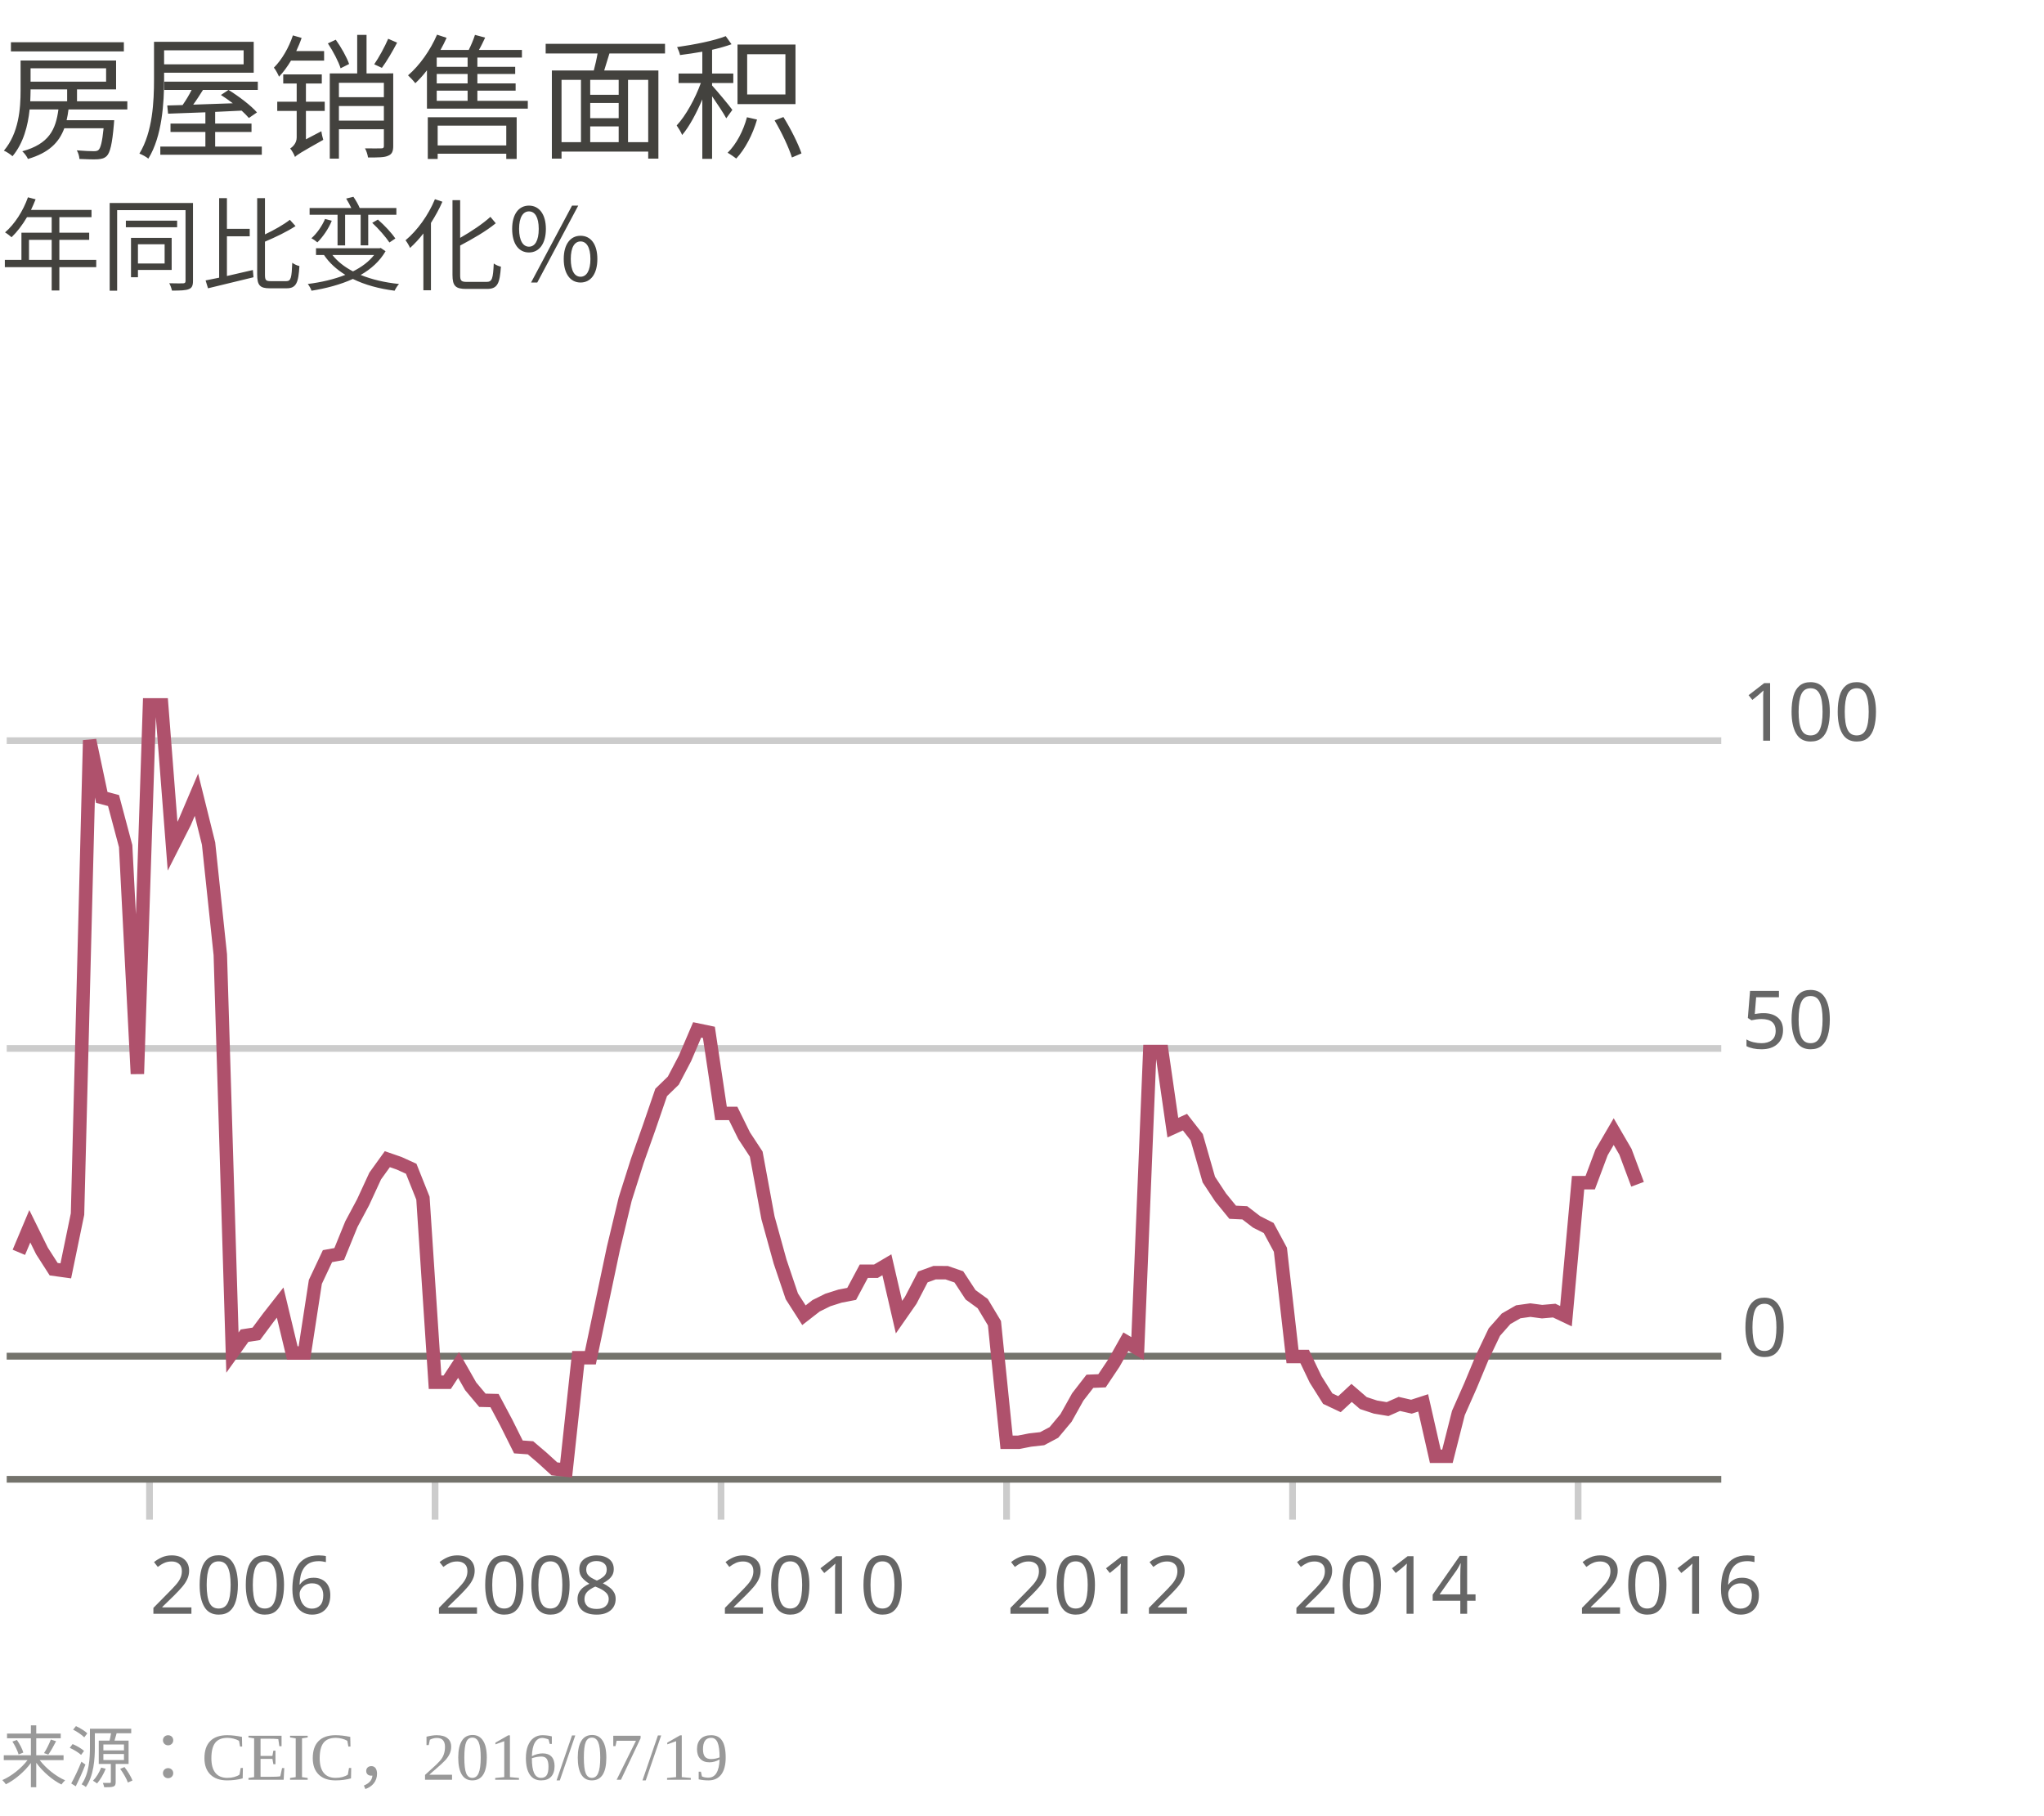
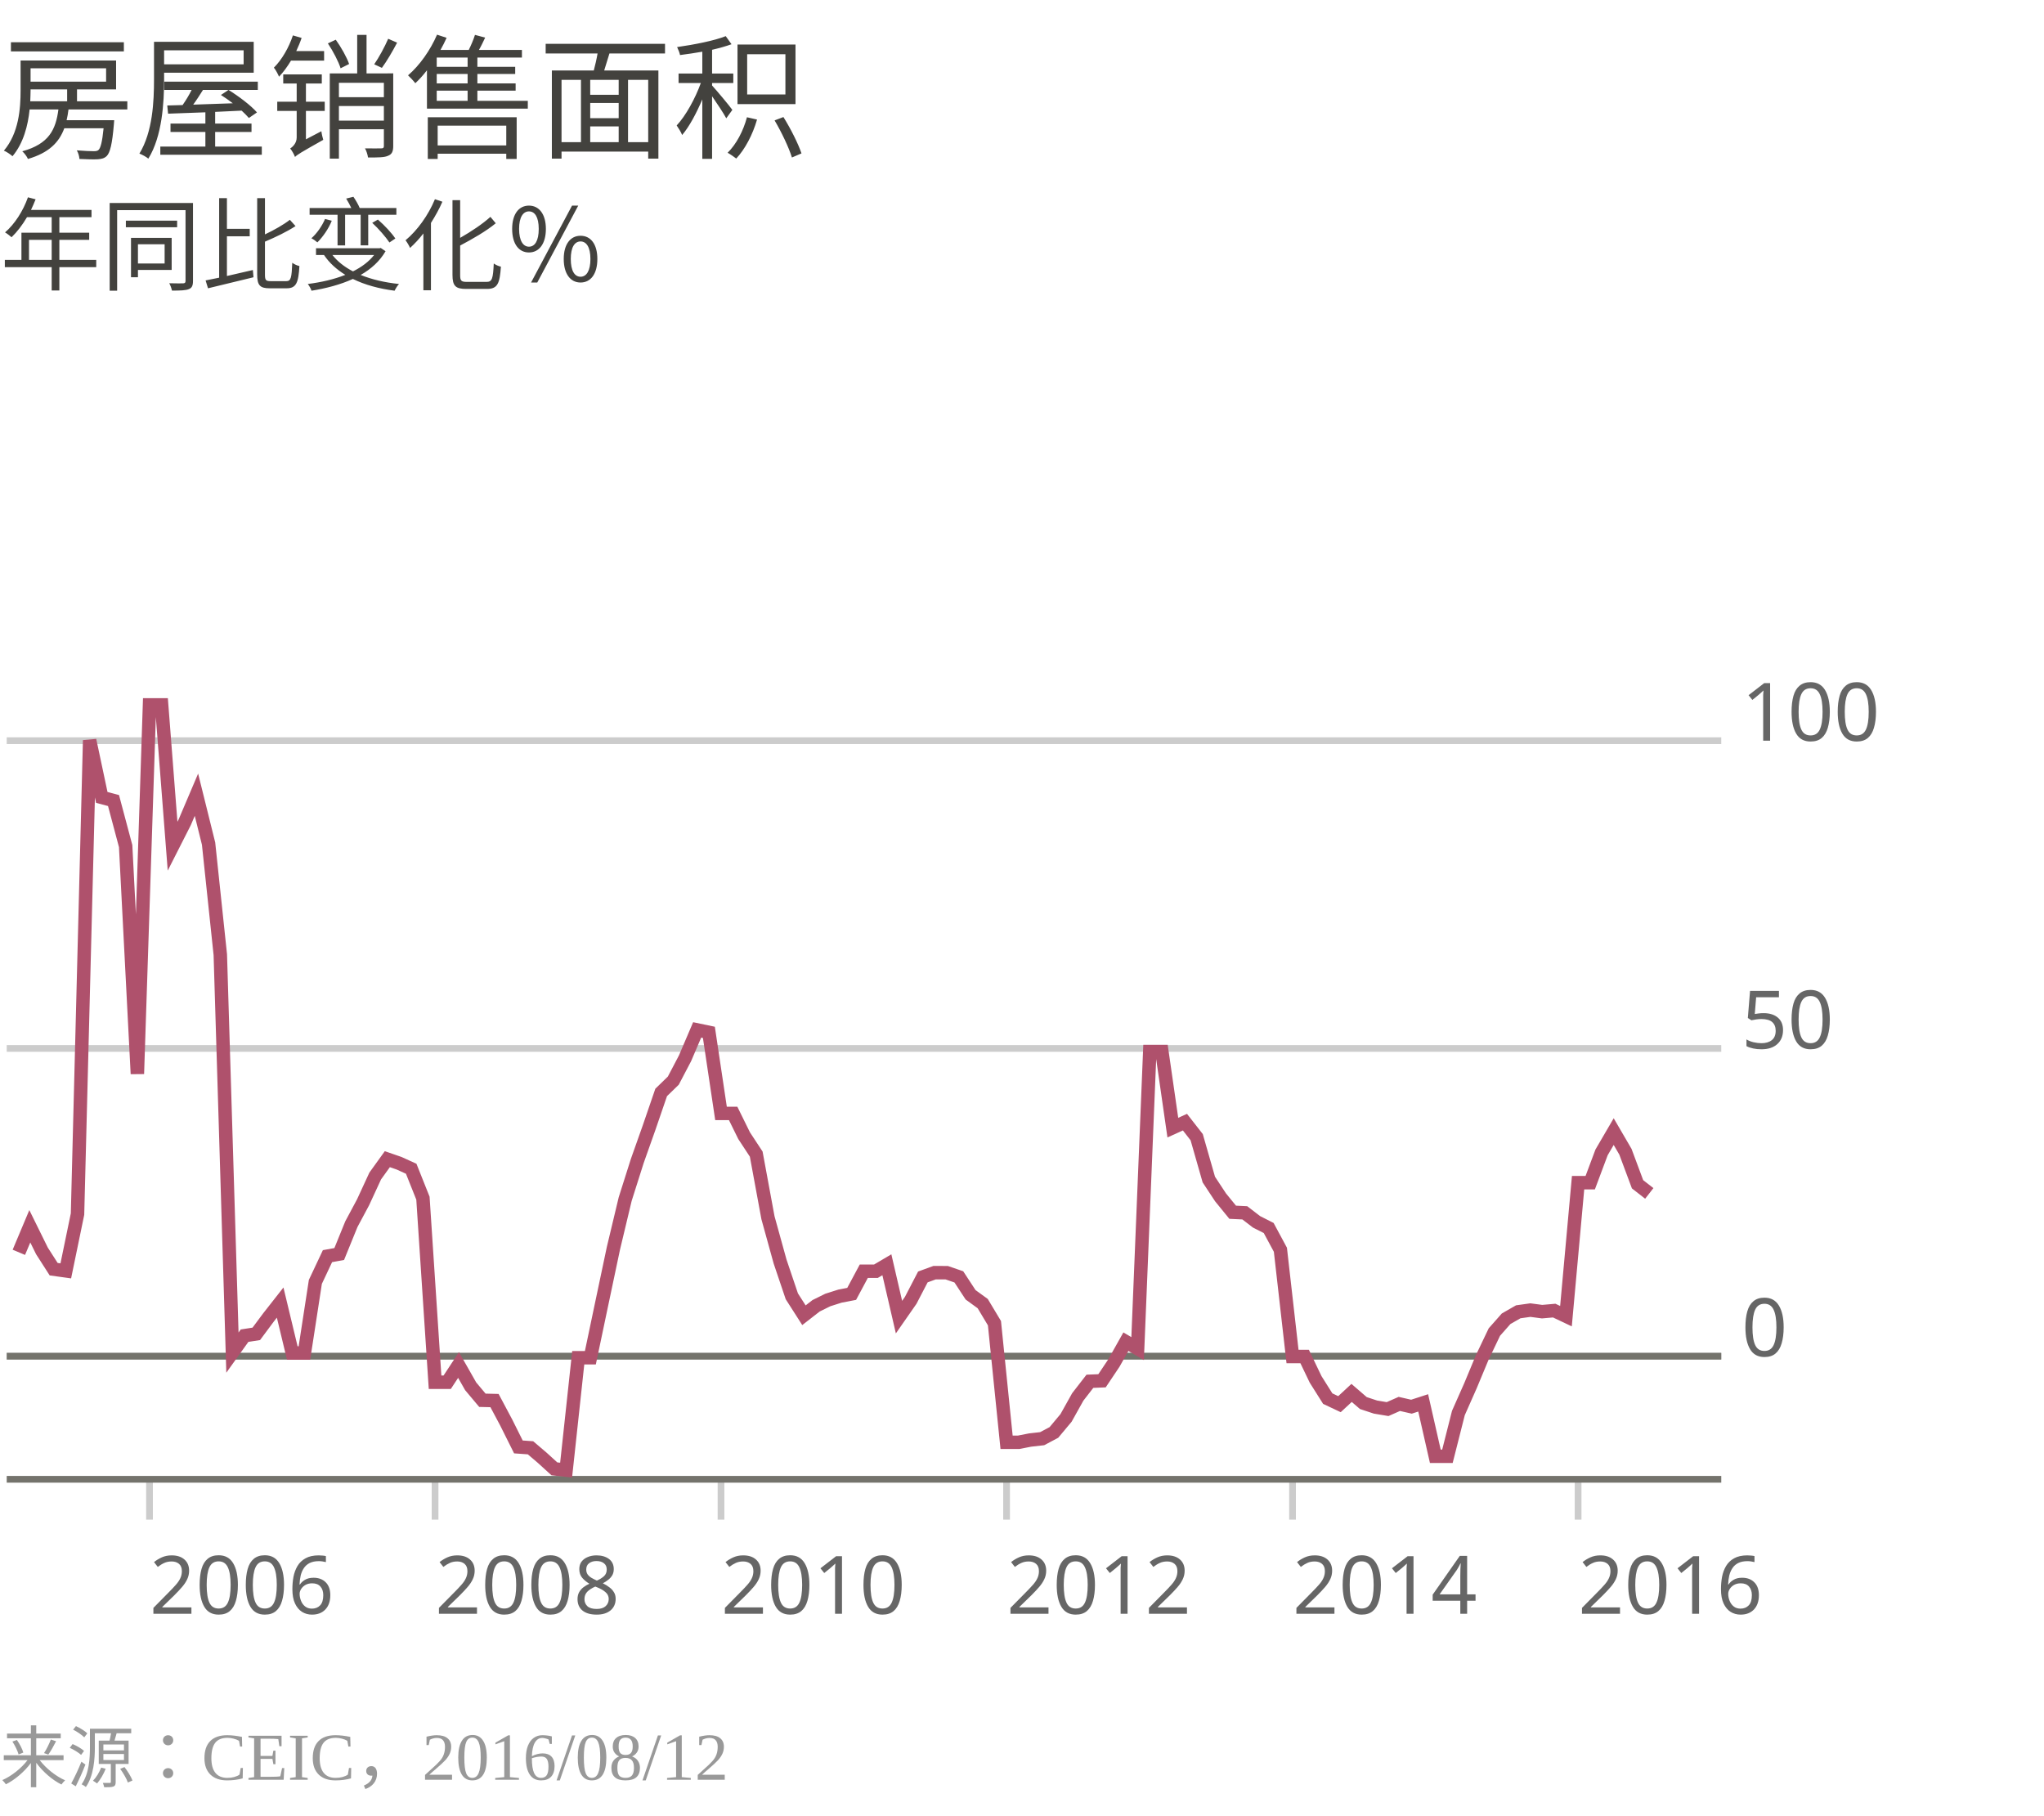
<svg xmlns="http://www.w3.org/2000/svg" viewBox="0 0 304 270">
  <text class="chart-title" fill="#43423e" font-size="20" y="22">房屋销售面积</text>
  <text class="chart-subtitle" fill="#43423e" font-size="15" y="42">年同比变化％</text>
-   <text class="chart-source" font-size="10" fill-opacity="0.4" y="265">来源：CEIC，2016/07/19</text>
+   <text class="chart-source" font-size="10" fill-opacity="0.4" y="265">来源：CEIC，2016/08/12</text>
  <g transform="translate(1,100)">
    <g transform="translate(0,120)" class="x axis">
      <g class="tick" style="" transform="translate(21.23546,0)">
        <line y2="6" x2="0" fill="none" stroke="#000" stroke-opacity="0.2" />
        <text dy="0" style="" y="20" x="0" font-family="MetricWeb,sans-serif" fill-opacity="0.6" font-size="12" text-anchor="start">2006</text>
      </g>
      <g class="tick" style="" transform="translate(63.70637,0)">
        <line y2="6" x2="0" fill="none" stroke="#000" stroke-opacity="0.2" />
        <text dy="0" style="" y="20" x="0" font-family="MetricWeb,sans-serif" fill-opacity="0.6" font-size="12" text-anchor="start">2008</text>
      </g>
      <g class="tick" style="" transform="translate(106.2355,0)">
        <line y2="6" x2="0" fill="none" stroke="#000" stroke-opacity="0.2" />
        <text dy="0" style="" y="20" x="0" font-family="MetricWeb,sans-serif" fill-opacity="0.6" font-size="12" text-anchor="start">2010</text>
      </g>
      <g class="tick" style="" transform="translate(148.7064,0)">
        <line y2="6" x2="0" fill="none" stroke="#000" stroke-opacity="0.2" />
        <text dy="0" style="" y="20" x="0" font-family="MetricWeb,sans-serif" fill-opacity="0.6" font-size="12" text-anchor="start">2012</text>
      </g>
      <g class="tick" style="" transform="translate(191.2355,0)">
        <line y2="6" x2="0" fill="none" stroke="#000" stroke-opacity="0.2" />
        <text dy="0" style="" y="20" x="0" font-family="MetricWeb,sans-serif" fill-opacity="0.6" font-size="12" text-anchor="start">2014</text>
      </g>
      <g class="tick" style="" transform="translate(233.7064,0)">
        <line y2="6" x2="0" fill="none" stroke="#000" stroke-opacity="0.2" />
        <text dy="0" style="" y="20" x="0" font-family="MetricWeb,sans-serif" fill-opacity="0.6" font-size="12" text-anchor="start">2016</text>
      </g>
      <path class="domain" d="M0,0V0H255V0" fill="none" stroke="#74736c" />
    </g>
    <g transform="translate(255,0)" class="y axis">
      <g class="tick" style="" transform="translate(0,101.6923)">
        <line x2="-255" y2="0" fill="none" stroke="#000" stroke-opacity="0.2" />
        <text dy="0" style="text-anchor: start;" x="3" y="0" font-family="MetricWeb,sans-serif" fill-opacity="0.6" font-size="12">0</text>
      </g>
      <g class="tick" style="" transform="translate(0,55.92308)">
        <line x2="-255" y2="0" fill="none" stroke="#000" stroke-opacity="0.2" />
        <text dy="0" style="text-anchor: start;" x="3" y="0" font-family="MetricWeb,sans-serif" fill-opacity="0.6" font-size="12">50</text>
      </g>
      <g class="tick" style="" transform="translate(0,10.15385)">
        <line x2="-255" y2="0" fill="none" stroke="#000" stroke-opacity="0.2" />
        <text dy="0" style="text-anchor: start;" x="3" y="0" font-family="MetricWeb,sans-serif" fill-opacity="0.6" font-size="12">100</text>
      </g>
      <path class="domain" d="M-255,1H0V120H-255" fill="none" stroke="#000" stroke-opacity="0" />
      <line class="highlight-line" x1="0" x2="-255" y1="101.692" y2="101.692" fill="none" stroke="#74736c" />
    </g>
    <g>
-       <path d="M1.804,86.243L3.433,82.371L5.236,86.028L6.982,88.752L8.785,89.001L10.53,80.555L12.334,10.092L14.138,18.592L15.883,19.055L17.687,25.829L19.432,59.702L21.235,4.831L23.039,4.831L24.668,25.844L26.472,22.29L28.217,18.19L30.021,25.459L31.766,41.979L33.569,101.158L35.373,98.64L37.118,98.369L38.922,95.942L40.667,93.717L42.471,101.22L44.274,101.22L45.903,90.64L47.707,86.813L49.452,86.495L51.256,82.061L53.001,78.8L54.805,74.893L56.608,72.391L58.354,72.996L60.157,73.816L61.903,78.192L63.706,105.566L65.51,105.566L67.197,102.998L69.001,106.169L70.746,108.248L72.55,108.291L74.295,111.569L76.099,115.185L77.902,115.314L79.648,116.803L81.451,118.444L83.196,118.637L85,101.922L86.804,101.922L88.433,94.166L90.236,85.628L91.982,78.329L93.785,72.646L95.53,67.724L97.334,62.466L99.138,60.714L100.883,57.388L102.687,53.166L104.432,53.532L106.235,65.586L108.039,65.586L109.668,68.892L111.472,71.639L113.217,81.096L115.021,87.619L116.766,92.784L118.569,95.601L120.373,94.197L122.118,93.334L123.922,92.76L125.667,92.424L127.471,89.055L129.274,89.055L130.903,88.094L132.707,95.883L134.452,93.378L136.256,89.906L138.001,89.269L139.805,89.275L141.608,89.895L143.354,92.562L145.157,93.871L146.903,96.783L148.706,114.494L150.51,114.494L152.197,114.163L154.001,113.958L155.746,113.031L157.55,110.873L159.295,107.75L161.099,105.423L162.902,105.348L164.648,102.738L166.451,99.535L168.196,100.562L170,56.382L171.804,56.382L173.433,67.701L175.236,66.885L176.982,69.123L178.785,75.423L180.53,78.07L182.334,80.285L184.138,80.37L185.883,81.711L187.687,82.625L189.432,85.863L191.235,101.741L193.039,101.741L194.668,105.139L196.472,108.002L198.217,108.826L200.021,107.153L201.766,108.661L203.569,109.257L205.373,109.559L207.118,108.789L208.922,109.202L210.667,108.635L212.471,116.577L214.274,116.577L215.903,110.143L217.707,106.068L219.452,101.878L221.256,98.099L223.001,96.125L224.805,95.09L226.608,94.837L228.354,95.068L230.157,94.91L231.903,95.739L233.706,75.886L235.51,75.886L237.197,71.38L239.001,68.29L240.746,71.284L242.55,76.125" stroke-width="2" fill="none" stroke="#af516c" />
+       <path d="M1.804,86.243L3.433,82.371L5.236,86.028L6.982,88.752L8.785,89.001L10.53,80.555L12.334,10.092L14.138,18.592L15.883,19.055L17.687,25.829L19.432,59.702L21.235,4.831L23.039,4.831L24.668,25.844L26.472,22.29L28.217,18.19L30.021,25.459L31.766,41.979L33.569,101.158L35.373,98.64L37.118,98.369L38.922,95.942L40.667,93.717L42.471,101.22L44.274,101.22L45.903,90.64L47.707,86.813L49.452,86.495L51.256,82.061L53.001,78.8L54.805,74.893L56.608,72.391L58.354,72.996L60.157,73.816L61.903,78.192L63.706,105.566L65.51,105.566L67.197,102.998L69.001,106.169L70.746,108.248L72.55,108.291L74.295,111.569L76.099,115.185L77.902,115.314L79.648,116.803L81.451,118.444L83.196,118.637L85,101.922L86.804,101.922L88.433,94.166L90.236,85.628L91.982,78.329L93.785,72.646L95.53,67.724L97.334,62.466L99.138,60.714L100.883,57.388L102.687,53.166L104.432,53.532L106.235,65.586L108.039,65.586L109.668,68.892L111.472,71.639L113.217,81.096L115.021,87.619L116.766,92.784L118.569,95.601L120.373,94.197L122.118,93.334L123.922,92.76L125.667,92.424L127.471,89.055L129.274,89.055L130.903,88.094L132.707,95.883L134.452,93.378L136.256,89.906L138.001,89.269L139.805,89.275L141.608,89.895L143.354,92.562L145.157,93.871L146.903,96.783L148.706,114.494L150.51,114.494L152.197,114.163L154.001,113.958L155.746,113.031L157.55,110.873L159.295,107.75L161.099,105.423L162.902,105.348L164.648,102.738L166.451,99.535L168.196,100.562L170,56.382L171.804,56.382L173.433,67.701L175.236,66.885L176.982,69.123L178.785,75.423L180.53,78.07L182.334,80.285L184.138,80.37L185.883,81.711L187.687,82.625L189.432,85.863L191.235,101.741L193.039,101.741L194.668,105.139L196.472,108.002L198.217,108.826L200.021,107.153L201.766,108.661L203.569,109.257L205.373,109.559L207.118,108.789L208.922,109.202L210.667,108.635L212.471,116.577L214.274,116.577L215.903,110.143L217.707,106.068L219.452,101.878L221.256,98.099L223.001,96.125L224.805,95.09L226.608,94.837L228.354,95.068L230.157,94.91L231.903,95.739L233.706,75.886L235.51,75.886L237.197,71.38L239.001,68.29L240.746,71.284L242.55,76.125L244.295,77.483" stroke-width="2" fill="none" stroke="#af516c" />
    </g>
  </g>
</svg>
